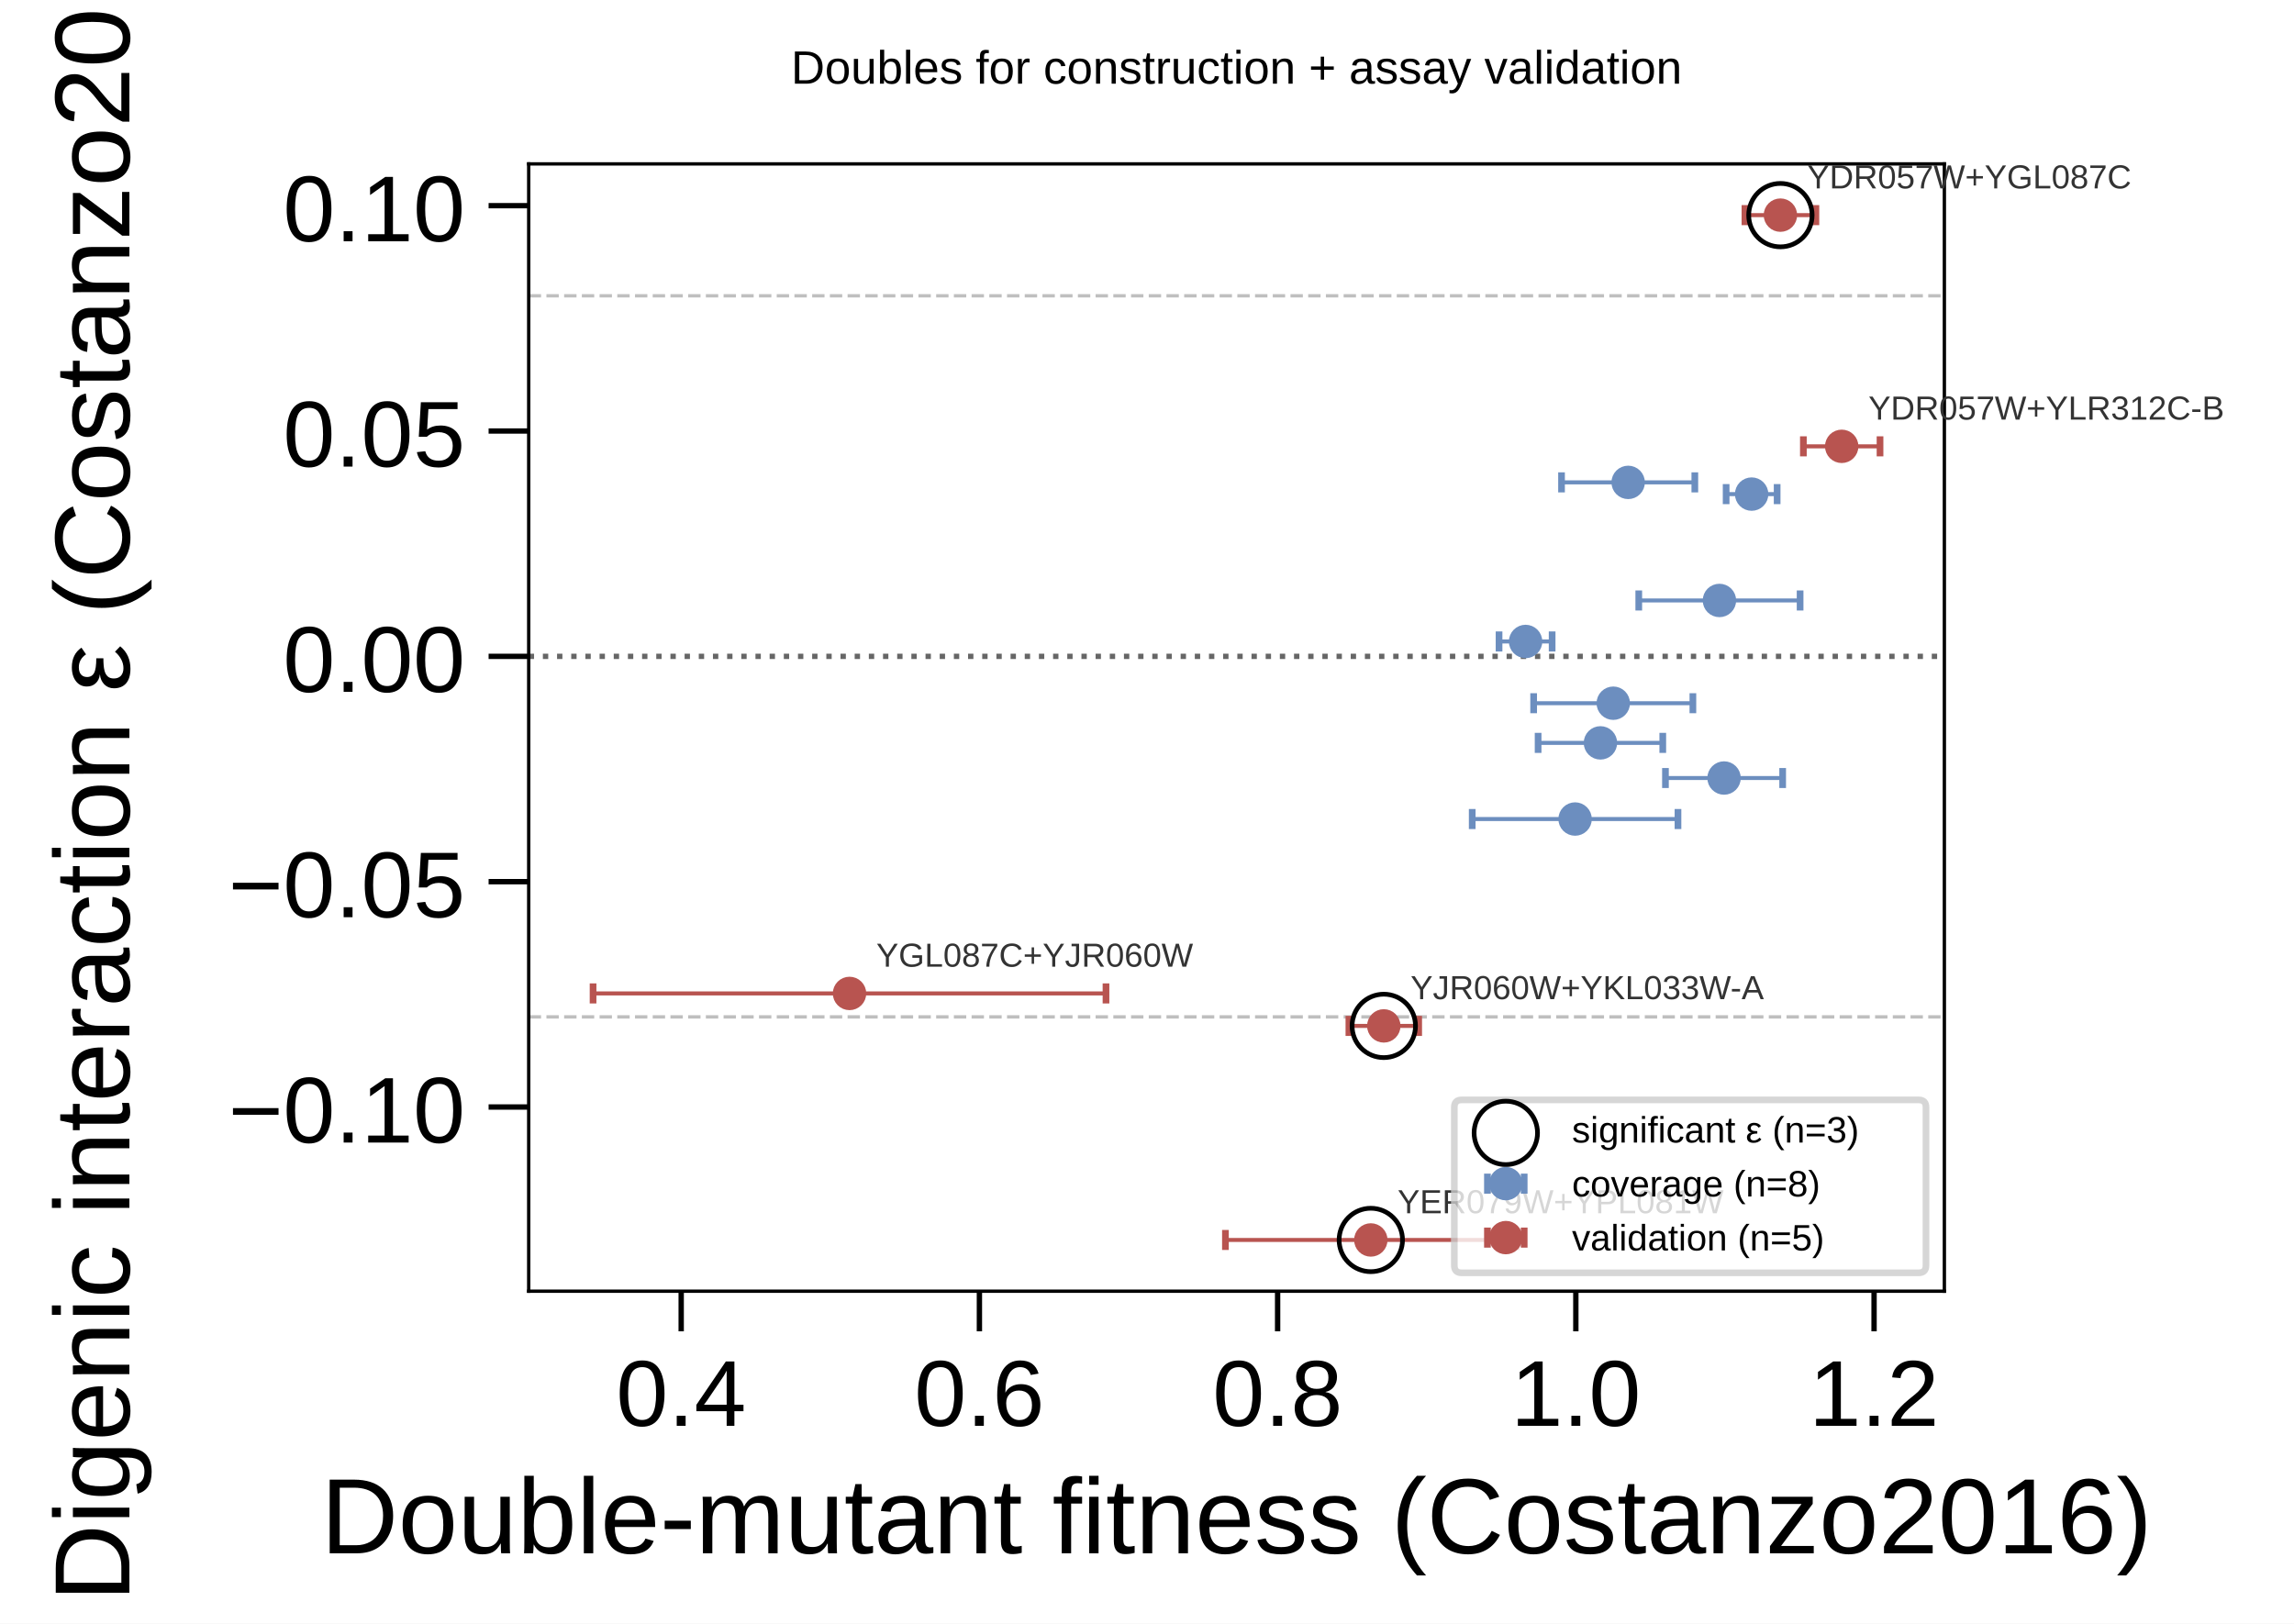
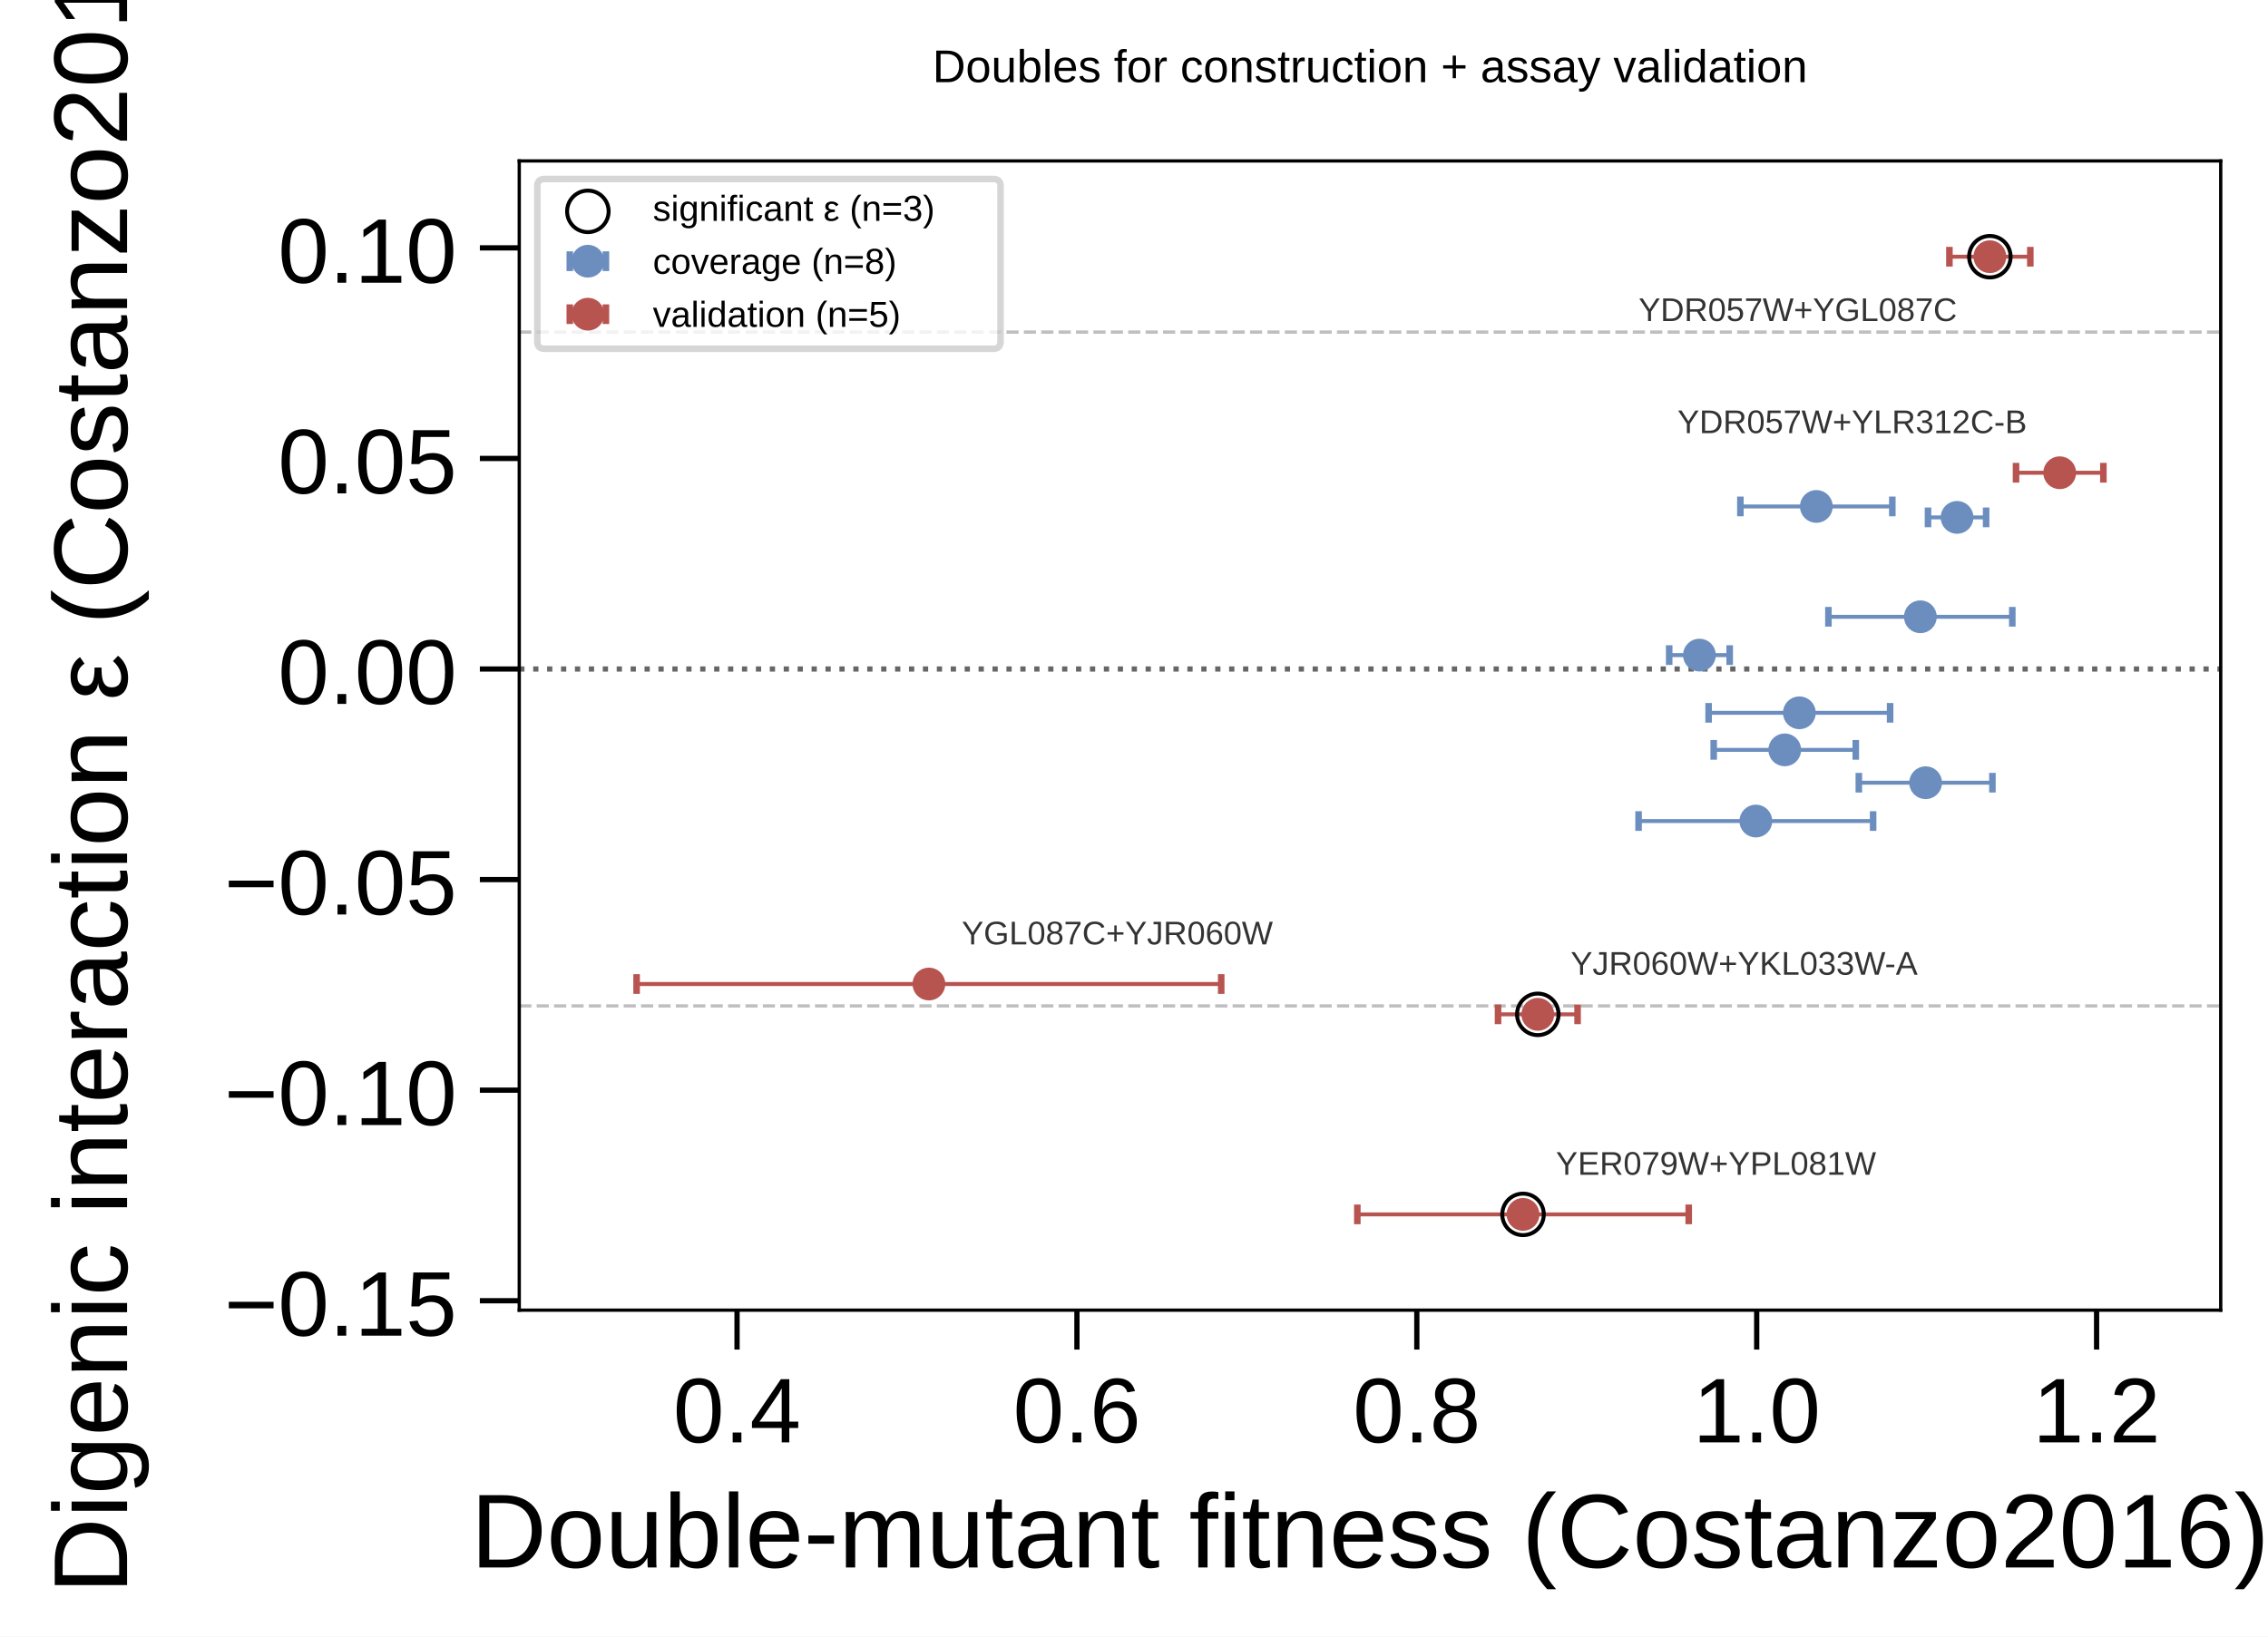
- <svg xmlns="http://www.w3.org/2000/svg" xmlns:xlink="http://www.w3.org/1999/xlink" width="476.599" height="337.359" viewBox="0 0 476.599 337.359" version="1.1">
+ <svg xmlns="http://www.w3.org/2000/svg" xmlns:xlink="http://www.w3.org/1999/xlink" width="479.776" height="346.312" viewBox="0 0 479.776 346.312" version="1.1">
  <g transform="scale(1.388889)">
    <defs>
      <style type="text/css">*{stroke-linejoin: round; stroke-linecap: butt}</style>
    </defs>
    <g id="figure_1">
      <g id="patch_1">
-         <path d="M 0 242.898  L 343.151 242.898  L 343.151 -0  L 0 -0  z " style="fill: #ffffff" />
+         <path d="M 0 249.344  L 345.439 249.344  L 345.439 0  L 0 0  z " style="fill: #ffffff" />
      </g>
      <g id="axes_1">
        <g id="patch_2">
-           <path d="M 79.088 193.164  L 290.851 193.164  L 290.851 24.519  L 79.088 24.519  z " style="fill: #ffffff" />
+           <path d="M 79.088 199.61  L 338.239 199.61  L 338.239 24.519  L 79.088 24.519  z " style="fill: #ffffff" />
        </g>
        <g id="matplotlib.axis_1">
          <g id="xtick_1">
            <g id="line2d_1">
              <defs>
-                 <path id="m702bfa90f0" d="M 0 0  L 0 6  " style="stroke: #000000; stroke-width: 0.8" />
+                 <path id="m6295340c11" d="M 0 0  L 0 6  " style="stroke: #000000; stroke-width: 0.8" />
              </defs>
              <g>
-                 <use xlink:href="#m702bfa90f0" x="101.896" y="193.164" style="stroke: #000000; stroke-width: 0.8" />
+                 <use xlink:href="#m6295340c11" x="112.258" y="199.61" style="stroke: #000000; stroke-width: 0.8" />
              </g>
            </g>
            <g id="text_1">
-               <text style="font-size: 14px; font-family: 'Arial'; text-anchor: middle" x="101.896" y="213.302" transform="rotate(-0 101.8961 213.3016)">0.4</text>
+               <text style="font-size: 14px; font-family: 'Arial'; text-anchor: middle" x="112.258" y="219.748" transform="rotate(-0 112.2584 219.7478)">0.4</text>
            </g>
          </g>
          <g id="xtick_2">
            <g id="line2d_2">
              <g>
-                 <use xlink:href="#m702bfa90f0" x="146.506" y="193.164" style="stroke: #000000; stroke-width: 0.8" />
+                 <use xlink:href="#m6295340c11" x="164.027" y="199.61" style="stroke: #000000; stroke-width: 0.8" />
              </g>
            </g>
            <g id="text_2">
-               <text style="font-size: 14px; font-family: 'Arial'; text-anchor: middle" x="146.506" y="213.302" transform="rotate(-0 146.5055 213.3016)">0.6</text>
+               <text style="font-size: 14px; font-family: 'Arial'; text-anchor: middle" x="164.027" y="219.748" transform="rotate(-0 164.0266 219.7478)">0.6</text>
            </g>
          </g>
          <g id="xtick_3">
            <g id="line2d_3">
              <g>
-                 <use xlink:href="#m702bfa90f0" x="191.115" y="193.164" style="stroke: #000000; stroke-width: 0.8" />
+                 <use xlink:href="#m6295340c11" x="215.795" y="199.61" style="stroke: #000000; stroke-width: 0.8" />
              </g>
            </g>
            <g id="text_3">
-               <text style="font-size: 14px; font-family: 'Arial'; text-anchor: middle" x="191.115" y="213.302" transform="rotate(-0 191.1149 213.3016)">0.8</text>
+               <text style="font-size: 14px; font-family: 'Arial'; text-anchor: middle" x="215.795" y="219.748" transform="rotate(-0 215.7947 219.7478)">0.8</text>
            </g>
          </g>
          <g id="xtick_4">
            <g id="line2d_4">
              <g>
-                 <use xlink:href="#m702bfa90f0" x="235.724" y="193.164" style="stroke: #000000; stroke-width: 0.8" />
+                 <use xlink:href="#m6295340c11" x="267.563" y="199.61" style="stroke: #000000; stroke-width: 0.8" />
              </g>
            </g>
            <g id="text_4">
-               <text style="font-size: 14px; font-family: 'Arial'; text-anchor: middle" x="235.724" y="213.302" transform="rotate(-0 235.7243 213.3016)">1.0</text>
+               <text style="font-size: 14px; font-family: 'Arial'; text-anchor: middle" x="267.563" y="219.748" transform="rotate(-0 267.5629 219.7478)">1.0</text>
            </g>
          </g>
          <g id="xtick_5">
            <g id="line2d_5">
              <g>
-                 <use xlink:href="#m702bfa90f0" x="280.334" y="193.164" style="stroke: #000000; stroke-width: 0.8" />
+                 <use xlink:href="#m6295340c11" x="319.331" y="199.61" style="stroke: #000000; stroke-width: 0.8" />
              </g>
            </g>
            <g id="text_5">
-               <text style="font-size: 14px; font-family: 'Arial'; text-anchor: middle" x="280.334" y="213.302" transform="rotate(-0 280.3337 213.3016)">1.2</text>
+               <text style="font-size: 14px; font-family: 'Arial'; text-anchor: middle" x="319.331" y="219.748" transform="rotate(-0 319.3311 219.7478)">1.2</text>
            </g>
          </g>
          <g id="text_6">
-             <text style="font-size: 16px; font-family: 'Arial'; text-anchor: middle" x="184.97" y="232.371" transform="rotate(-0 184.97 232.3707)">Double-mutant fitness (Costanzo2016)</text>
+             <text style="font-size: 16px; font-family: 'Arial'; text-anchor: middle" x="208.664" y="238.817" transform="rotate(-0 208.6637 238.8169)">Double-mutant fitness (Costanzo2016)</text>
          </g>
        </g>
        <g id="matplotlib.axis_2">
          <g id="ytick_1">
            <g id="line2d_6">
              <defs>
-                 <path id="m25ba5382a0" d="M 0 0  L -6 0  " style="stroke: #000000; stroke-width: 0.8" />
+                 <path id="ma74706ffd6" d="M 0 0  L -6 0  " style="stroke: #000000; stroke-width: 0.8" />
              </defs>
              <g>
-                 <use xlink:href="#m25ba5382a0" x="79.088" y="165.609" style="stroke: #000000; stroke-width: 0.8" />
+                 <use xlink:href="#ma74706ffd6" x="79.088" y="198.173" style="stroke: #000000; stroke-width: 0.8" />
              </g>
            </g>
            <g id="text_7">
-               <text style="font-size: 14px; font-family: 'Arial'; text-anchor: end" x="69.588" y="170.928" transform="rotate(-0 69.58844 170.9281)">−0.10</text>
+               <text style="font-size: 14px; font-family: 'Arial'; text-anchor: end" x="69.588" y="203.492" transform="rotate(-0 69.58844 203.4917)">−0.15</text>
            </g>
          </g>
          <g id="ytick_2">
            <g id="line2d_7">
              <g>
-                 <use xlink:href="#m25ba5382a0" x="79.088" y="131.899" style="stroke: #000000; stroke-width: 0.8" />
+                 <use xlink:href="#ma74706ffd6" x="79.088" y="166.091" style="stroke: #000000; stroke-width: 0.8" />
              </g>
            </g>
            <g id="text_8">
-               <text style="font-size: 14px; font-family: 'Arial'; text-anchor: end" x="69.588" y="137.218" transform="rotate(-0 69.58844 137.218)">−0.05</text>
+               <text style="font-size: 14px; font-family: 'Arial'; text-anchor: end" x="69.588" y="171.41" transform="rotate(-0 69.58844 171.4096)">−0.10</text>
            </g>
          </g>
          <g id="ytick_3">
            <g id="line2d_8">
              <g>
-                 <use xlink:href="#m25ba5382a0" x="79.088" y="98.189" style="stroke: #000000; stroke-width: 0.8" />
+                 <use xlink:href="#ma74706ffd6" x="79.088" y="134.009" style="stroke: #000000; stroke-width: 0.8" />
              </g>
            </g>
            <g id="text_9">
-               <text style="font-size: 14px; font-family: 'Arial'; text-anchor: end" x="69.588" y="103.508" transform="rotate(-0 69.58844 103.5079)">0.00</text>
+               <text style="font-size: 14px; font-family: 'Arial'; text-anchor: end" x="69.588" y="139.328" transform="rotate(-0 69.58844 139.3275)">−0.05</text>
            </g>
          </g>
          <g id="ytick_4">
            <g id="line2d_9">
              <g>
-                 <use xlink:href="#m25ba5382a0" x="79.088" y="64.479" style="stroke: #000000; stroke-width: 0.8" />
+                 <use xlink:href="#ma74706ffd6" x="79.088" y="101.927" style="stroke: #000000; stroke-width: 0.8" />
              </g>
            </g>
            <g id="text_10">
-               <text style="font-size: 14px; font-family: 'Arial'; text-anchor: end" x="69.588" y="69.798" transform="rotate(-0 69.58844 69.79776)">0.05</text>
+               <text style="font-size: 14px; font-family: 'Arial'; text-anchor: end" x="69.588" y="107.245" transform="rotate(-0 69.58844 107.2454)">0.00</text>
            </g>
          </g>
          <g id="ytick_5">
            <g id="line2d_10">
              <g>
-                 <use xlink:href="#m25ba5382a0" x="79.088" y="30.769" style="stroke: #000000; stroke-width: 0.8" />
+                 <use xlink:href="#ma74706ffd6" x="79.088" y="69.844" style="stroke: #000000; stroke-width: 0.8" />
              </g>
            </g>
            <g id="text_11">
-               <text style="font-size: 14px; font-family: 'Arial'; text-anchor: end" x="69.588" y="36.088" transform="rotate(-0 69.58844 36.08767)">0.10</text>
-             </g>
-           </g>
-           <g id="text_12">
-             <text style="font-size: 16px; font-family: 'Arial'; text-anchor: middle" x="19.358" y="108.841" transform="rotate(-90 19.3575 108.8413)">Digenic interaction ε (Costanzo2016)</text>
-           </g>
-         </g>
-         <g id="line2d_11">
-           <path d="M 79.088 98.189  L 290.851 98.189  " clip-path="url(#p69f95da340)" style="fill: none; stroke-dasharray: 0.8,1.32; stroke-dashoffset: 0; stroke: #666666; stroke-width: 0.8" />
+               <text style="font-size: 14px; font-family: 'Arial'; text-anchor: end" x="69.588" y="75.163" transform="rotate(-0 69.58844 75.16336)">0.05</text>
+             </g>
+           </g>
+           <g id="ytick_6">
+             <g id="line2d_11">
+               <g>
+                 <use xlink:href="#ma74706ffd6" x="79.088" y="37.762" style="stroke: #000000; stroke-width: 0.8" />
+               </g>
+             </g>
+             <g id="text_12">
+               <text style="font-size: 14px; font-family: 'Arial'; text-anchor: end" x="69.588" y="43.081" transform="rotate(-0 69.58844 43.08129)">0.10</text>
+             </g>
+           </g>
+           <g id="text_13">
+             <text style="font-size: 16px; font-family: 'Arial'; text-anchor: middle" x="19.358" y="112.064" transform="rotate(-90 19.3575 112.0645)">Digenic interaction ε (Costanzo2016)</text>
+           </g>
        </g>
        <g id="line2d_12">
-           <path d="M 79.088 44.253  L 290.851 44.253  " clip-path="url(#p69f95da340)" style="fill: none; stroke-dasharray: 1.85,0.8; stroke-dashoffset: 0; stroke: #bfbfbf; stroke-width: 0.5" />
+           <path d="M 79.088 101.927  L 338.239 101.927  " clip-path="url(#p64736a5069)" style="fill: none; stroke-dasharray: 0.8,1.32; stroke-dashoffset: 0; stroke: #666666; stroke-width: 0.8" />
        </g>
        <g id="line2d_13">
-           <path d="M 79.088 152.125  L 290.851 152.125  " clip-path="url(#p69f95da340)" style="fill: none; stroke-dasharray: 1.85,0.8; stroke-dashoffset: 0; stroke: #bfbfbf; stroke-width: 0.5" />
+           <path d="M 79.088 50.595  L 338.239 50.595  " clip-path="url(#p64736a5069)" style="fill: none; stroke-dasharray: 1.85,0.8; stroke-dashoffset: 0; stroke: #bfbfbf; stroke-width: 0.5" />
+         </g>
+         <g id="line2d_14">
+           <path d="M 79.088 153.258  L 338.239 153.258  " clip-path="url(#p64736a5069)" style="fill: none; stroke-dasharray: 1.85,0.8; stroke-dashoffset: 0; stroke: #bfbfbf; stroke-width: 0.5" />
        </g>
        <g id="patch_3">
-           <path d="M 79.088 193.164  L 79.088 24.519  " style="fill: none; stroke: #000000; stroke-width: 0.5; stroke-linejoin: miter; stroke-linecap: square" />
+           <path d="M 79.088 199.61  L 79.088 24.519  " style="fill: none; stroke: #000000; stroke-width: 0.5; stroke-linejoin: miter; stroke-linecap: square" />
        </g>
        <g id="patch_4">
-           <path d="M 290.851 193.164  L 290.851 24.519  " style="fill: none; stroke: #000000; stroke-width: 0.5; stroke-linejoin: miter; stroke-linecap: square" />
+           <path d="M 338.239 199.61  L 338.239 24.519  " style="fill: none; stroke: #000000; stroke-width: 0.5; stroke-linejoin: miter; stroke-linecap: square" />
        </g>
        <g id="patch_5">
-           <path d="M 79.088 193.164  L 290.851 193.164  " style="fill: none; stroke: #000000; stroke-width: 0.5; stroke-linejoin: miter; stroke-linecap: square" />
+           <path d="M 79.088 199.61  L 338.239 199.61  " style="fill: none; stroke: #000000; stroke-width: 0.5; stroke-linejoin: miter; stroke-linecap: square" />
        </g>
        <g id="patch_6">
-           <path d="M 79.088 24.519  L 290.851 24.519  " style="fill: none; stroke: #000000; stroke-width: 0.5; stroke-linejoin: miter; stroke-linecap: square" />
+           <path d="M 79.088 24.519  L 338.239 24.519  " style="fill: none; stroke: #000000; stroke-width: 0.5; stroke-linejoin: miter; stroke-linecap: square" />
        </g>
        <g id="LineCollection_1">
-           <path d="M 224.237 95.964  L 232.178 95.964  " clip-path="url(#p69f95da340)" style="fill: none; stroke: #6c8ebf; stroke-width: 0.6" />
-           <path d="M 220.223 122.528  L 251.003 122.528  " clip-path="url(#p69f95da340)" style="fill: none; stroke: #6c8ebf; stroke-width: 0.6" />
-           <path d="M 230.081 111.134  L 248.728 111.134  " clip-path="url(#p69f95da340)" style="fill: none; stroke: #6c8ebf; stroke-width: 0.6" />
-           <path d="M 229.412 105.201  L 253.233 105.201  " clip-path="url(#p69f95da340)" style="fill: none; stroke: #6c8ebf; stroke-width: 0.6" />
-           <path d="M 233.583 72.165  L 253.523 72.165  " clip-path="url(#p69f95da340)" style="fill: none; stroke: #6c8ebf; stroke-width: 0.6" />
-           <path d="M 245.137 89.829  L 269.271 89.829  " clip-path="url(#p69f95da340)" style="fill: none; stroke: #6c8ebf; stroke-width: 0.6" />
-           <path d="M 249.129 116.392  L 266.661 116.392  " clip-path="url(#p69f95da340)" style="fill: none; stroke: #6c8ebf; stroke-width: 0.6" />
-           <path d="M 258.207 73.918  L 265.836 73.918  " clip-path="url(#p69f95da340)" style="fill: none; stroke: #6c8ebf; stroke-width: 0.6" />
-         </g>
-         <g id="line2d_14">
-           <defs>
-             <path id="m6b14c92d2c" d="M 0 1.5  L 0 -1.5  " style="stroke: #6c8ebf" />
-           </defs>
-           <g clip-path="url(#p69f95da340)">
-             <use xlink:href="#m6b14c92d2c" x="224.237" y="95.964" style="fill: #6c8ebf; stroke: #6c8ebf" />
-             <use xlink:href="#m6b14c92d2c" x="220.223" y="122.528" style="fill: #6c8ebf; stroke: #6c8ebf" />
-             <use xlink:href="#m6b14c92d2c" x="230.081" y="111.134" style="fill: #6c8ebf; stroke: #6c8ebf" />
-             <use xlink:href="#m6b14c92d2c" x="229.412" y="105.201" style="fill: #6c8ebf; stroke: #6c8ebf" />
-             <use xlink:href="#m6b14c92d2c" x="233.583" y="72.165" style="fill: #6c8ebf; stroke: #6c8ebf" />
-             <use xlink:href="#m6b14c92d2c" x="245.137" y="89.829" style="fill: #6c8ebf; stroke: #6c8ebf" />
-             <use xlink:href="#m6b14c92d2c" x="249.129" y="116.392" style="fill: #6c8ebf; stroke: #6c8ebf" />
-             <use xlink:href="#m6b14c92d2c" x="258.207" y="73.918" style="fill: #6c8ebf; stroke: #6c8ebf" />
-           </g>
+           <path d="M 254.233 99.809  L 263.447 99.809  " clip-path="url(#p64736a5069)" style="fill: none; stroke: #6c8ebf; stroke-width: 0.6" />
+           <path d="M 249.573 125.09  L 285.294 125.09  " clip-path="url(#p64736a5069)" style="fill: none; stroke: #6c8ebf; stroke-width: 0.6" />
+           <path d="M 261.014 114.246  L 282.653 114.246  " clip-path="url(#p64736a5069)" style="fill: none; stroke: #6c8ebf; stroke-width: 0.6" />
+           <path d="M 260.238 108.6  L 287.882 108.6  " clip-path="url(#p64736a5069)" style="fill: none; stroke: #6c8ebf; stroke-width: 0.6" />
+           <path d="M 265.078 77.159  L 288.218 77.159  " clip-path="url(#p64736a5069)" style="fill: none; stroke: #6c8ebf; stroke-width: 0.6" />
+           <path d="M 278.486 93.97  L 306.493 93.97  " clip-path="url(#p64736a5069)" style="fill: none; stroke: #6c8ebf; stroke-width: 0.6" />
+           <path d="M 283.119 119.251  L 303.464 119.251  " clip-path="url(#p64736a5069)" style="fill: none; stroke: #6c8ebf; stroke-width: 0.6" />
+           <path d="M 293.654 78.827  L 302.506 78.827  " clip-path="url(#p64736a5069)" style="fill: none; stroke: #6c8ebf; stroke-width: 0.6" />
        </g>
        <g id="line2d_15">
-           <g clip-path="url(#p69f95da340)">
-             <use xlink:href="#m6b14c92d2c" x="232.178" y="95.964" style="fill: #6c8ebf; stroke: #6c8ebf" />
-             <use xlink:href="#m6b14c92d2c" x="251.003" y="122.528" style="fill: #6c8ebf; stroke: #6c8ebf" />
-             <use xlink:href="#m6b14c92d2c" x="248.728" y="111.134" style="fill: #6c8ebf; stroke: #6c8ebf" />
-             <use xlink:href="#m6b14c92d2c" x="253.233" y="105.201" style="fill: #6c8ebf; stroke: #6c8ebf" />
-             <use xlink:href="#m6b14c92d2c" x="253.523" y="72.165" style="fill: #6c8ebf; stroke: #6c8ebf" />
-             <use xlink:href="#m6b14c92d2c" x="269.271" y="89.829" style="fill: #6c8ebf; stroke: #6c8ebf" />
-             <use xlink:href="#m6b14c92d2c" x="266.661" y="116.392" style="fill: #6c8ebf; stroke: #6c8ebf" />
-             <use xlink:href="#m6b14c92d2c" x="265.836" y="73.918" style="fill: #6c8ebf; stroke: #6c8ebf" />
+           <defs>
+             <path id="m38a7892d51" d="M 0 1.5  L 0 -1.5  " style="stroke: #6c8ebf" />
+           </defs>
+           <g clip-path="url(#p64736a5069)">
+             <use xlink:href="#m38a7892d51" x="254.233" y="99.809" style="fill: #6c8ebf; stroke: #6c8ebf" />
+             <use xlink:href="#m38a7892d51" x="249.573" y="125.09" style="fill: #6c8ebf; stroke: #6c8ebf" />
+             <use xlink:href="#m38a7892d51" x="261.014" y="114.246" style="fill: #6c8ebf; stroke: #6c8ebf" />
+             <use xlink:href="#m38a7892d51" x="260.238" y="108.6" style="fill: #6c8ebf; stroke: #6c8ebf" />
+             <use xlink:href="#m38a7892d51" x="265.078" y="77.159" style="fill: #6c8ebf; stroke: #6c8ebf" />
+             <use xlink:href="#m38a7892d51" x="278.486" y="93.97" style="fill: #6c8ebf; stroke: #6c8ebf" />
+             <use xlink:href="#m38a7892d51" x="283.119" y="119.251" style="fill: #6c8ebf; stroke: #6c8ebf" />
+             <use xlink:href="#m38a7892d51" x="293.654" y="78.827" style="fill: #6c8ebf; stroke: #6c8ebf" />
+           </g>
+         </g>
+         <g id="line2d_16">
+           <g clip-path="url(#p64736a5069)">
+             <use xlink:href="#m38a7892d51" x="263.447" y="99.809" style="fill: #6c8ebf; stroke: #6c8ebf" />
+             <use xlink:href="#m38a7892d51" x="285.294" y="125.09" style="fill: #6c8ebf; stroke: #6c8ebf" />
+             <use xlink:href="#m38a7892d51" x="282.653" y="114.246" style="fill: #6c8ebf; stroke: #6c8ebf" />
+             <use xlink:href="#m38a7892d51" x="287.882" y="108.6" style="fill: #6c8ebf; stroke: #6c8ebf" />
+             <use xlink:href="#m38a7892d51" x="288.218" y="77.159" style="fill: #6c8ebf; stroke: #6c8ebf" />
+             <use xlink:href="#m38a7892d51" x="306.493" y="93.97" style="fill: #6c8ebf; stroke: #6c8ebf" />
+             <use xlink:href="#m38a7892d51" x="303.464" y="119.251" style="fill: #6c8ebf; stroke: #6c8ebf" />
+             <use xlink:href="#m38a7892d51" x="302.506" y="78.827" style="fill: #6c8ebf; stroke: #6c8ebf" />
          </g>
        </g>
        <g id="LineCollection_2">
-           <path d="M 88.714 148.619  L 165.442 148.619  " clip-path="url(#p69f95da340)" style="fill: none; stroke: #b85450; stroke-width: 0.6" />
-           <path d="M 183.308 185.498  L 226.802 185.498  " clip-path="url(#p69f95da340)" style="fill: none; stroke: #b85450; stroke-width: 0.6" />
-           <path d="M 201.777 153.474  L 212.215 153.474  " clip-path="url(#p69f95da340)" style="fill: none; stroke: #b85450; stroke-width: 0.6" />
-           <path d="M 261.018 32.185  L 271.635 32.185  " clip-path="url(#p69f95da340)" style="fill: none; stroke: #b85450; stroke-width: 0.6" />
-           <path d="M 269.761 66.771  L 281.226 66.771  " clip-path="url(#p69f95da340)" style="fill: none; stroke: #b85450; stroke-width: 0.6" />
-         </g>
-         <g id="line2d_16">
-           <defs>
-             <path id="m35b83a9f5d" d="M 0 1.5  L 0 -1.5  " style="stroke: #b85450" />
-           </defs>
-           <g clip-path="url(#p69f95da340)">
-             <use xlink:href="#m35b83a9f5d" x="88.714" y="148.619" style="fill: #b85450; stroke: #b85450" />
-             <use xlink:href="#m35b83a9f5d" x="183.308" y="185.498" style="fill: #b85450; stroke: #b85450" />
-             <use xlink:href="#m35b83a9f5d" x="201.777" y="153.474" style="fill: #b85450; stroke: #b85450" />
-             <use xlink:href="#m35b83a9f5d" x="261.018" y="32.185" style="fill: #b85450; stroke: #b85450" />
-             <use xlink:href="#m35b83a9f5d" x="269.761" y="66.771" style="fill: #b85450; stroke: #b85450" />
-           </g>
+           <path d="M 96.961 149.921  L 186.002 149.921  " clip-path="url(#p64736a5069)" style="fill: none; stroke: #b85450; stroke-width: 0.6" />
+           <path d="M 206.735 185.019  L 257.209 185.019  " clip-path="url(#p64736a5069)" style="fill: none; stroke: #b85450; stroke-width: 0.6" />
+           <path d="M 228.167 154.541  L 240.281 154.541  " clip-path="url(#p64736a5069)" style="fill: none; stroke: #b85450; stroke-width: 0.6" />
+           <path d="M 296.915 39.11  L 309.236 39.11  " clip-path="url(#p64736a5069)" style="fill: none; stroke: #b85450; stroke-width: 0.6" />
+           <path d="M 307.062 72.026  L 320.366 72.026  " clip-path="url(#p64736a5069)" style="fill: none; stroke: #b85450; stroke-width: 0.6" />
        </g>
        <g id="line2d_17">
-           <g clip-path="url(#p69f95da340)">
-             <use xlink:href="#m35b83a9f5d" x="165.442" y="148.619" style="fill: #b85450; stroke: #b85450" />
-             <use xlink:href="#m35b83a9f5d" x="226.802" y="185.498" style="fill: #b85450; stroke: #b85450" />
-             <use xlink:href="#m35b83a9f5d" x="212.215" y="153.474" style="fill: #b85450; stroke: #b85450" />
-             <use xlink:href="#m35b83a9f5d" x="271.635" y="32.185" style="fill: #b85450; stroke: #b85450" />
-             <use xlink:href="#m35b83a9f5d" x="281.226" y="66.771" style="fill: #b85450; stroke: #b85450" />
-           </g>
-         </g>
-         <g id="text_13">
-           <text style="font-size: 5px; font-family: 'Arial'; text-anchor: start; fill: #333333" x="131.078" y="144.619" transform="rotate(-0 131.0781 144.6193)">YGL087C+YJR060W</text>
+           <defs>
+             <path id="md2da9e3a15" d="M 0 1.5  L 0 -1.5  " style="stroke: #b85450" />
+           </defs>
+           <g clip-path="url(#p64736a5069)">
+             <use xlink:href="#md2da9e3a15" x="96.961" y="149.921" style="fill: #b85450; stroke: #b85450" />
+             <use xlink:href="#md2da9e3a15" x="206.735" y="185.019" style="fill: #b85450; stroke: #b85450" />
+             <use xlink:href="#md2da9e3a15" x="228.167" y="154.541" style="fill: #b85450; stroke: #b85450" />
+             <use xlink:href="#md2da9e3a15" x="296.915" y="39.11" style="fill: #b85450; stroke: #b85450" />
+             <use xlink:href="#md2da9e3a15" x="307.062" y="72.026" style="fill: #b85450; stroke: #b85450" />
+           </g>
+         </g>
+         <g id="line2d_18">
+           <g clip-path="url(#p64736a5069)">
+             <use xlink:href="#md2da9e3a15" x="186.002" y="149.921" style="fill: #b85450; stroke: #b85450" />
+             <use xlink:href="#md2da9e3a15" x="257.209" y="185.019" style="fill: #b85450; stroke: #b85450" />
+             <use xlink:href="#md2da9e3a15" x="240.281" y="154.541" style="fill: #b85450; stroke: #b85450" />
+             <use xlink:href="#md2da9e3a15" x="309.236" y="39.11" style="fill: #b85450; stroke: #b85450" />
+             <use xlink:href="#md2da9e3a15" x="320.366" y="72.026" style="fill: #b85450; stroke: #b85450" />
+           </g>
        </g>
        <g id="text_14">
-           <text style="font-size: 5px; font-family: 'Arial'; text-anchor: start; fill: #333333" x="209.055" y="181.498" transform="rotate(-0 209.0553 181.4981)">YER079W+YPL081W</text>
+           <text style="font-size: 5px; font-family: 'Arial'; text-anchor: start; fill: #333333" x="146.482" y="143.881" transform="rotate(-0 146.4815 143.8815)">YGL087C+YJR060W</text>
        </g>
        <g id="text_15">
-           <text style="font-size: 5px; font-family: 'Arial'; text-anchor: start; fill: #333333" x="210.996" y="149.474" transform="rotate(-0 210.9958 149.4735)">YJR060W+YKL033W-A</text>
+           <text style="font-size: 5px; font-family: 'Arial'; text-anchor: start; fill: #333333" x="236.972" y="178.979" transform="rotate(-0 236.9723 178.9793)">YER079W+YPL081W</text>
        </g>
        <g id="text_16">
-           <text style="font-size: 5px; font-family: 'Arial'; text-anchor: start; fill: #333333" x="270.326" y="28.185" transform="rotate(-0 270.3263 28.18458)">YDR057W+YGL087C</text>
+           <text style="font-size: 5px; font-family: 'Arial'; text-anchor: start; fill: #333333" x="239.224" y="148.501" transform="rotate(-0 239.2242 148.5013)">YJR060W+YKL033W-A</text>
        </g>
        <g id="text_17">
-           <text style="font-size: 5px; font-family: 'Arial'; text-anchor: start; fill: #333333" x="279.494" y="62.771" transform="rotate(-0 279.4936 62.77114)">YDR057W+YLR312C-B</text>
+           <text style="font-size: 5px; font-family: 'Arial'; text-anchor: end; fill: #333333" x="298.076" y="48.909" transform="rotate(-0 298.0759 48.90905)">YDR057W+YGL087C</text>
        </g>
        <g id="text_18">
-           <text style="font-size: 7px; font-family: 'Arial'; text-anchor: middle" x="184.97" y="12.519" transform="rotate(-0 184.97 12.51891)">Doubles for construction + assay validation</text>
-         </g>
-         <g id="line2d_18">
-           <defs>
-             <path id="mf2b98fc8a5" d="M 0 2  C 0.53 2 1.039 1.789 1.414 1.414  C 1.789 1.039 2 0.53 2 0  C 2 -0.53 1.789 -1.039 1.414 -1.414  C 1.039 -1.789 0.53 -2 0 -2  C -0.53 -2 -1.039 -1.789 -1.414 -1.414  C -1.789 -1.039 -2 -0.53 -2 0  C -2 0.53 -1.789 1.039 -1.414 1.414  C -1.039 1.789 -0.53 2 0 2  z " style="stroke: #6c8ebf" />
-           </defs>
-           <g clip-path="url(#p69f95da340)">
-             <use xlink:href="#mf2b98fc8a5" x="228.208" y="95.964" style="fill: #6c8ebf; stroke: #6c8ebf" />
-             <use xlink:href="#mf2b98fc8a5" x="235.613" y="122.528" style="fill: #6c8ebf; stroke: #6c8ebf" />
-             <use xlink:href="#mf2b98fc8a5" x="239.405" y="111.134" style="fill: #6c8ebf; stroke: #6c8ebf" />
-             <use xlink:href="#mf2b98fc8a5" x="241.323" y="105.201" style="fill: #6c8ebf; stroke: #6c8ebf" />
-             <use xlink:href="#mf2b98fc8a5" x="243.553" y="72.165" style="fill: #6c8ebf; stroke: #6c8ebf" />
-             <use xlink:href="#mf2b98fc8a5" x="257.204" y="89.829" style="fill: #6c8ebf; stroke: #6c8ebf" />
-             <use xlink:href="#mf2b98fc8a5" x="257.895" y="116.392" style="fill: #6c8ebf; stroke: #6c8ebf" />
-             <use xlink:href="#mf2b98fc8a5" x="262.022" y="73.918" style="fill: #6c8ebf; stroke: #6c8ebf" />
-           </g>
+           <text style="font-size: 5px; font-family: 'Arial'; text-anchor: end; fill: #333333" x="308.714" y="65.986" transform="rotate(-0 308.7142 65.9862)">YDR057W+YLR312C-B</text>
+         </g>
+         <g id="text_19">
+           <text style="font-size: 7px; font-family: 'Arial'; text-anchor: middle" x="208.664" y="12.519" transform="rotate(-0 208.6637 12.51891)">Doubles for construction + assay validation</text>
        </g>
        <g id="line2d_19">
          <defs>
-             <path id="mb7c9f36bd1" d="M 0 2  C 0.53 2 1.039 1.789 1.414 1.414  C 1.789 1.039 2 0.53 2 0  C 2 -0.53 1.789 -1.039 1.414 -1.414  C 1.039 -1.789 0.53 -2 0 -2  C -0.53 -2 -1.039 -1.789 -1.414 -1.414  C -1.789 -1.039 -2 -0.53 -2 0  C -2 0.53 -1.789 1.039 -1.414 1.414  C -1.039 1.789 -0.53 2 0 2  z " style="stroke: #b85450" />
-           </defs>
-           <g clip-path="url(#p69f95da340)">
-             <use xlink:href="#mb7c9f36bd1" x="127.078" y="148.619" style="fill: #b85450; stroke: #b85450" />
-             <use xlink:href="#mb7c9f36bd1" x="205.055" y="185.498" style="fill: #b85450; stroke: #b85450" />
-             <use xlink:href="#mb7c9f36bd1" x="206.996" y="153.474" style="fill: #b85450; stroke: #b85450" />
-             <use xlink:href="#mb7c9f36bd1" x="266.326" y="32.185" style="fill: #b85450; stroke: #b85450" />
-             <use xlink:href="#mb7c9f36bd1" x="275.494" y="66.771" style="fill: #b85450; stroke: #b85450" />
+             <path id="m7d52a733e7" d="M 0 2  C 0.53 2 1.039 1.789 1.414 1.414  C 1.789 1.039 2 0.53 2 0  C 2 -0.53 1.789 -1.039 1.414 -1.414  C 1.039 -1.789 0.53 -2 0 -2  C -0.53 -2 -1.039 -1.789 -1.414 -1.414  C -1.789 -1.039 -2 -0.53 -2 0  C -2 0.53 -1.789 1.039 -1.414 1.414  C -1.039 1.789 -0.53 2 0 2  z " style="stroke: #6c8ebf" />
+           </defs>
+           <g clip-path="url(#p64736a5069)">
+             <use xlink:href="#m7d52a733e7" x="258.84" y="99.809" style="fill: #6c8ebf; stroke: #6c8ebf" />
+             <use xlink:href="#m7d52a733e7" x="267.433" y="125.09" style="fill: #6c8ebf; stroke: #6c8ebf" />
+             <use xlink:href="#m7d52a733e7" x="271.834" y="114.246" style="fill: #6c8ebf; stroke: #6c8ebf" />
+             <use xlink:href="#m7d52a733e7" x="274.06" y="108.6" style="fill: #6c8ebf; stroke: #6c8ebf" />
+             <use xlink:href="#m7d52a733e7" x="276.648" y="77.159" style="fill: #6c8ebf; stroke: #6c8ebf" />
+             <use xlink:href="#m7d52a733e7" x="292.489" y="93.97" style="fill: #6c8ebf; stroke: #6c8ebf" />
+             <use xlink:href="#m7d52a733e7" x="293.292" y="119.251" style="fill: #6c8ebf; stroke: #6c8ebf" />
+             <use xlink:href="#m7d52a733e7" x="298.08" y="78.827" style="fill: #6c8ebf; stroke: #6c8ebf" />
+           </g>
+         </g>
+         <g id="line2d_20">
+           <defs>
+             <path id="m45d696cd75" d="M 0 2  C 0.53 2 1.039 1.789 1.414 1.414  C 1.789 1.039 2 0.53 2 0  C 2 -0.53 1.789 -1.039 1.414 -1.414  C 1.039 -1.789 0.53 -2 0 -2  C -0.53 -2 -1.039 -1.789 -1.414 -1.414  C -1.789 -1.039 -2 -0.53 -2 0  C -2 0.53 -1.789 1.039 -1.414 1.414  C -1.039 1.789 -0.53 2 0 2  z " style="stroke: #b85450" />
+           </defs>
+           <g clip-path="url(#p64736a5069)">
+             <use xlink:href="#m45d696cd75" x="141.482" y="149.921" style="fill: #b85450; stroke: #b85450" />
+             <use xlink:href="#m45d696cd75" x="231.972" y="185.019" style="fill: #b85450; stroke: #b85450" />
+             <use xlink:href="#m45d696cd75" x="234.224" y="154.541" style="fill: #b85450; stroke: #b85450" />
+             <use xlink:href="#m45d696cd75" x="303.076" y="39.11" style="fill: #b85450; stroke: #b85450" />
+             <use xlink:href="#m45d696cd75" x="313.714" y="72.026" style="fill: #b85450; stroke: #b85450" />
          </g>
        </g>
        <g id="PathCollection_1">
          <defs>
-             <path id="C0_0_dcd178a7de" d="M 0 4.743  C 1.258 4.743 2.465 4.244 3.354 3.354  C 4.244 2.465 4.743 1.258 4.743 -0  C 4.743 -1.258 4.244 -2.465 3.354 -3.354  C 2.465 -4.244 1.258 -4.743 0 -4.743  C -1.258 -4.743 -2.465 -4.244 -3.354 -3.354  C -4.244 -2.465 -4.743 -1.258 -4.743 0  C -4.743 1.258 -4.244 2.465 -3.354 3.354  C -2.465 4.244 -1.258 4.743 0 4.743  z " />
-           </defs>
-           <g clip-path="url(#p69f95da340)">
-             <use xlink:href="#C0_0_dcd178a7de" x="205.055" y="185.498" style="fill: none; stroke: #000000; stroke-width: 0.7" />
-           </g>
-           <g clip-path="url(#p69f95da340)">
-             <use xlink:href="#C0_0_dcd178a7de" x="206.996" y="153.474" style="fill: none; stroke: #000000; stroke-width: 0.7" />
-           </g>
-           <g clip-path="url(#p69f95da340)">
-             <use xlink:href="#C0_0_dcd178a7de" x="266.326" y="32.185" style="fill: none; stroke: #000000; stroke-width: 0.7" />
+             <path id="C0_0_5566840d29" d="M 0 3.162  C 0.839 3.162 1.643 2.829 2.236 2.236  C 2.829 1.643 3.162 0.839 3.162 -0  C 3.162 -0.839 2.829 -1.643 2.236 -2.236  C 1.643 -2.829 0.839 -3.162 0 -3.162  C -0.839 -3.162 -1.643 -2.829 -2.236 -2.236  C -2.829 -1.643 -3.162 -0.839 -3.162 0  C -3.162 0.839 -2.829 1.643 -2.236 2.236  C -1.643 2.829 -0.839 3.162 0 3.162  z " />
+           </defs>
+           <g clip-path="url(#p64736a5069)">
+             <use xlink:href="#C0_0_5566840d29" x="231.972" y="185.019" style="fill: none; stroke: #000000; stroke-width: 0.6" />
+           </g>
+           <g clip-path="url(#p64736a5069)">
+             <use xlink:href="#C0_0_5566840d29" x="234.224" y="154.541" style="fill: none; stroke: #000000; stroke-width: 0.6" />
+           </g>
+           <g clip-path="url(#p64736a5069)">
+             <use xlink:href="#C0_0_5566840d29" x="303.076" y="39.11" style="fill: none; stroke: #000000; stroke-width: 0.6" />
          </g>
        </g>
        <g id="legend_1">
          <g id="patch_7">
-             <path d="M 218.649 190.414  L 287.001 190.414  Q 288.101 190.414 288.101 189.314  L 288.101 165.645  Q 288.101 164.545 287.001 164.545  L 218.649 164.545  Q 217.549 164.545 217.549 165.645  L 217.549 189.314  Q 217.549 190.414 218.649 190.414  z " style="fill: #ffffff; opacity: 0.8; stroke: #cccccc; stroke-linejoin: miter" />
+             <path d="M 82.938 53.138  L 151.291 53.138  Q 152.391 53.138 152.391 52.038  L 152.391 28.369  Q 152.391 27.269 151.291 27.269  L 82.938 27.269  Q 81.838 27.269 81.838 28.369  L 81.838 52.038  Q 81.838 53.138 82.938 53.138  z " style="fill: #ffffff; opacity: 0.8; stroke: #cccccc; stroke-linejoin: miter" />
          </g>
          <g id="PathCollection_2">
-             <path d="M 225.249 174.224  C 226.506 174.224 227.713 173.724 228.603 172.834  C 229.492 171.945 229.992 170.738 229.992 169.48  C 229.992 168.222 229.492 167.016 228.603 166.126  C 227.713 165.237 226.506 164.737 225.249 164.737  C 223.991 164.737 222.784 165.237 221.894 166.126  C 221.005 167.016 220.505 168.222 220.505 169.48  C 220.505 170.738 221.005 171.945 221.894 172.834  C 222.784 173.724 223.991 174.224 225.249 174.224  L 225.249 174.224  z " style="fill: none; stroke: #000000; stroke-width: 0.7" />
-           </g>
-           <g id="text_19">
-             <text style="font-size: 5.5px; font-family: 'Arial'; text-anchor: start" x="235.149" y="170.924" transform="rotate(-0 235.1485 170.924)">significant ε (n=3)</text>
+             <path d="M 89.538 35.367  C 90.377 35.367 91.181 35.033 91.775 34.44  C 92.368 33.847 92.701 33.043 92.701 32.204  C 92.701 31.366 92.368 30.561 91.775 29.968  C 91.181 29.375 90.377 29.042 89.538 29.042  C 88.7 29.042 87.895 29.375 87.302 29.968  C 86.709 30.561 86.376 31.366 86.376 32.204  C 86.376 33.043 86.709 33.847 87.302 34.44  C 87.895 35.033 88.7 35.367 89.538 35.367  L 89.538 35.367  z " style="fill: none; stroke: #000000; stroke-width: 0.6" />
+           </g>
+           <g id="text_20">
+             <text style="font-size: 5.5px; font-family: 'Arial'; text-anchor: start" x="99.438" y="33.648" transform="rotate(-0 99.43844 33.64805)">significant ε (n=3)</text>
          </g>
          <g id="LineCollection_3">
-             <path d="M 222.499 177.072  L 227.999 177.072  " style="fill: none; stroke: #6c8ebf; stroke-width: 0.6" />
-           </g>
-           <g id="line2d_20">
-             <g>
-               <use xlink:href="#m6b14c92d2c" x="222.499" y="177.072" style="fill: #6c8ebf; stroke: #6c8ebf" />
-             </g>
+             <path d="M 86.788 39.796  L 92.288 39.796  " style="fill: none; stroke: #6c8ebf; stroke-width: 0.6" />
          </g>
          <g id="line2d_21">
            <g>
-               <use xlink:href="#m6b14c92d2c" x="227.999" y="177.072" style="fill: #6c8ebf; stroke: #6c8ebf" />
-             </g>
-           </g>
-           <g id="line2d_22" />
-           <g id="line2d_23">
-             <g>
-               <use xlink:href="#mf2b98fc8a5" x="225.249" y="177.072" style="fill: #6c8ebf; stroke: #6c8ebf" />
-             </g>
-           </g>
-           <g id="text_20">
-             <text style="font-size: 5.5px; font-family: 'Arial'; text-anchor: start" x="235.149" y="178.997" transform="rotate(-0 235.1485 178.997)">coverage (n=8)</text>
+               <use xlink:href="#m38a7892d51" x="86.788" y="39.796" style="fill: #6c8ebf; stroke: #6c8ebf" />
+             </g>
+           </g>
+           <g id="line2d_22">
+             <g>
+               <use xlink:href="#m38a7892d51" x="92.288" y="39.796" style="fill: #6c8ebf; stroke: #6c8ebf" />
+             </g>
+           </g>
+           <g id="line2d_23" />
+           <g id="line2d_24">
+             <g>
+               <use xlink:href="#m7d52a733e7" x="89.538" y="39.796" style="fill: #6c8ebf; stroke: #6c8ebf" />
+             </g>
+           </g>
+           <g id="text_21">
+             <text style="font-size: 5.5px; font-family: 'Arial'; text-anchor: start" x="99.438" y="41.721" transform="rotate(-0 99.43844 41.72102)">coverage (n=8)</text>
          </g>
          <g id="LineCollection_4">
-             <path d="M 222.499 185.145  L 227.999 185.145  " style="fill: none; stroke: #b85450; stroke-width: 0.6" />
-           </g>
-           <g id="line2d_24">
-             <g>
-               <use xlink:href="#m35b83a9f5d" x="222.499" y="185.145" style="fill: #b85450; stroke: #b85450" />
-             </g>
+             <path d="M 86.788 47.869  L 92.288 47.869  " style="fill: none; stroke: #b85450; stroke-width: 0.6" />
          </g>
          <g id="line2d_25">
            <g>
-               <use xlink:href="#m35b83a9f5d" x="227.999" y="185.145" style="fill: #b85450; stroke: #b85450" />
-             </g>
-           </g>
-           <g id="line2d_26" />
-           <g id="line2d_27">
-             <g>
-               <use xlink:href="#mb7c9f36bd1" x="225.249" y="185.145" style="fill: #b85450; stroke: #b85450" />
-             </g>
-           </g>
-           <g id="text_21">
-             <text style="font-size: 5.5px; font-family: 'Arial'; text-anchor: start" x="235.149" y="187.07" transform="rotate(-0 235.1485 187.07)">validation (n=5)</text>
+               <use xlink:href="#md2da9e3a15" x="86.788" y="47.869" style="fill: #b85450; stroke: #b85450" />
+             </g>
+           </g>
+           <g id="line2d_26">
+             <g>
+               <use xlink:href="#md2da9e3a15" x="92.288" y="47.869" style="fill: #b85450; stroke: #b85450" />
+             </g>
+           </g>
+           <g id="line2d_27" />
+           <g id="line2d_28">
+             <g>
+               <use xlink:href="#m45d696cd75" x="89.538" y="47.869" style="fill: #b85450; stroke: #b85450" />
+             </g>
+           </g>
+           <g id="text_22">
+             <text style="font-size: 5.5px; font-family: 'Arial'; text-anchor: start" x="99.438" y="49.794" transform="rotate(-0 99.43844 49.79398)">validation (n=5)</text>
          </g>
        </g>
      </g>
    </g>
    <defs>
-       <clipPath id="p69f95da340">
-         <rect x="79.088" y="24.519" width="211.763" height="168.645" />
+       <clipPath id="p64736a5069">
+         <rect x="79.088" y="24.519" width="259.15" height="175.091" />
      </clipPath>
    </defs>
  </g>
</svg>
